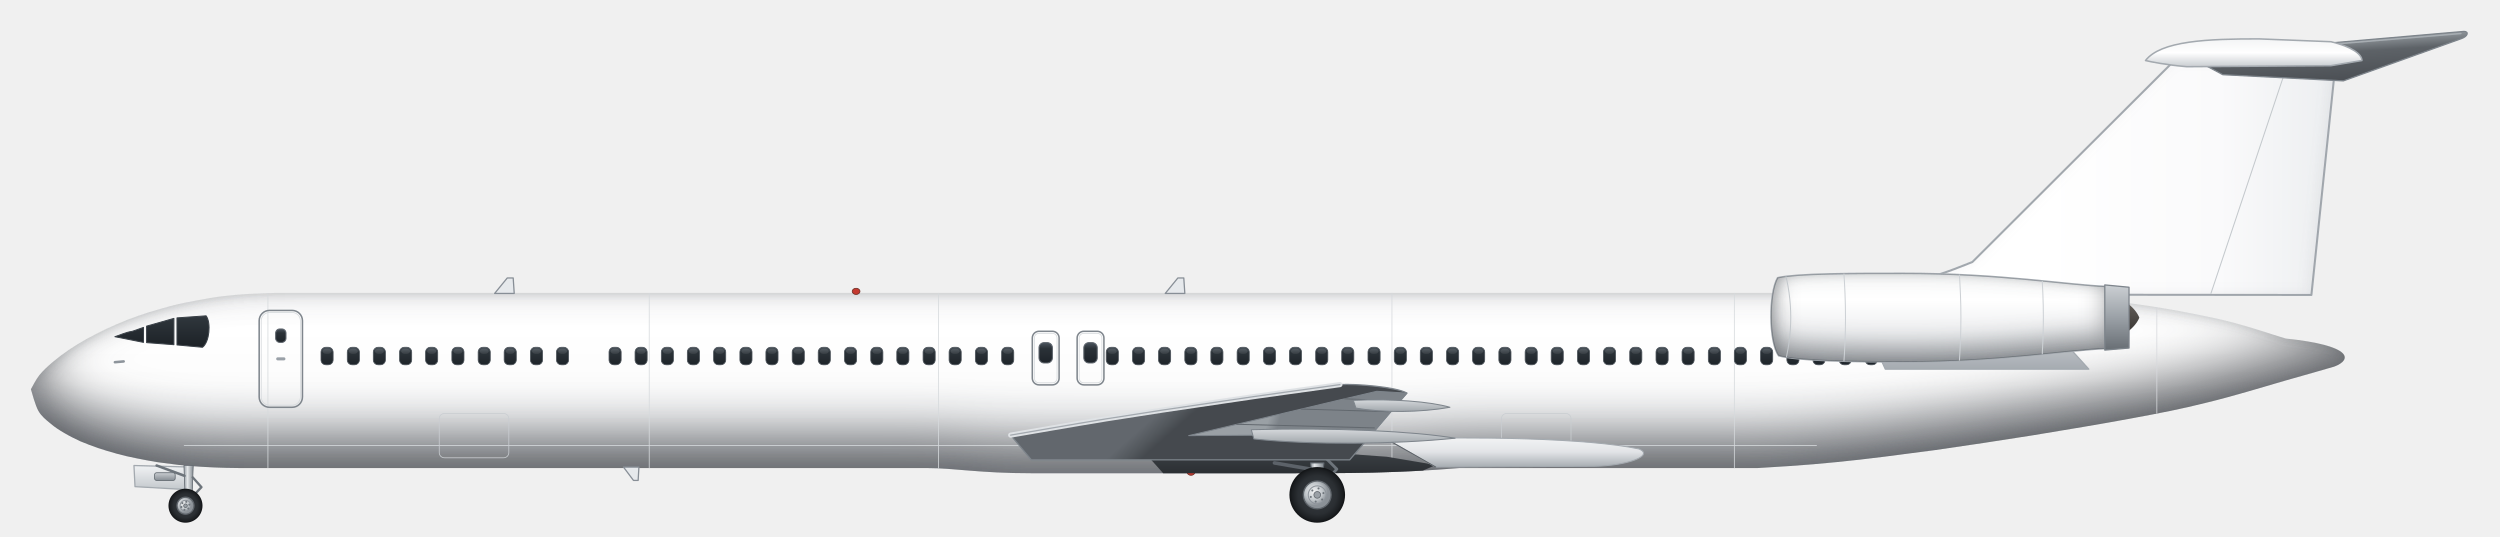
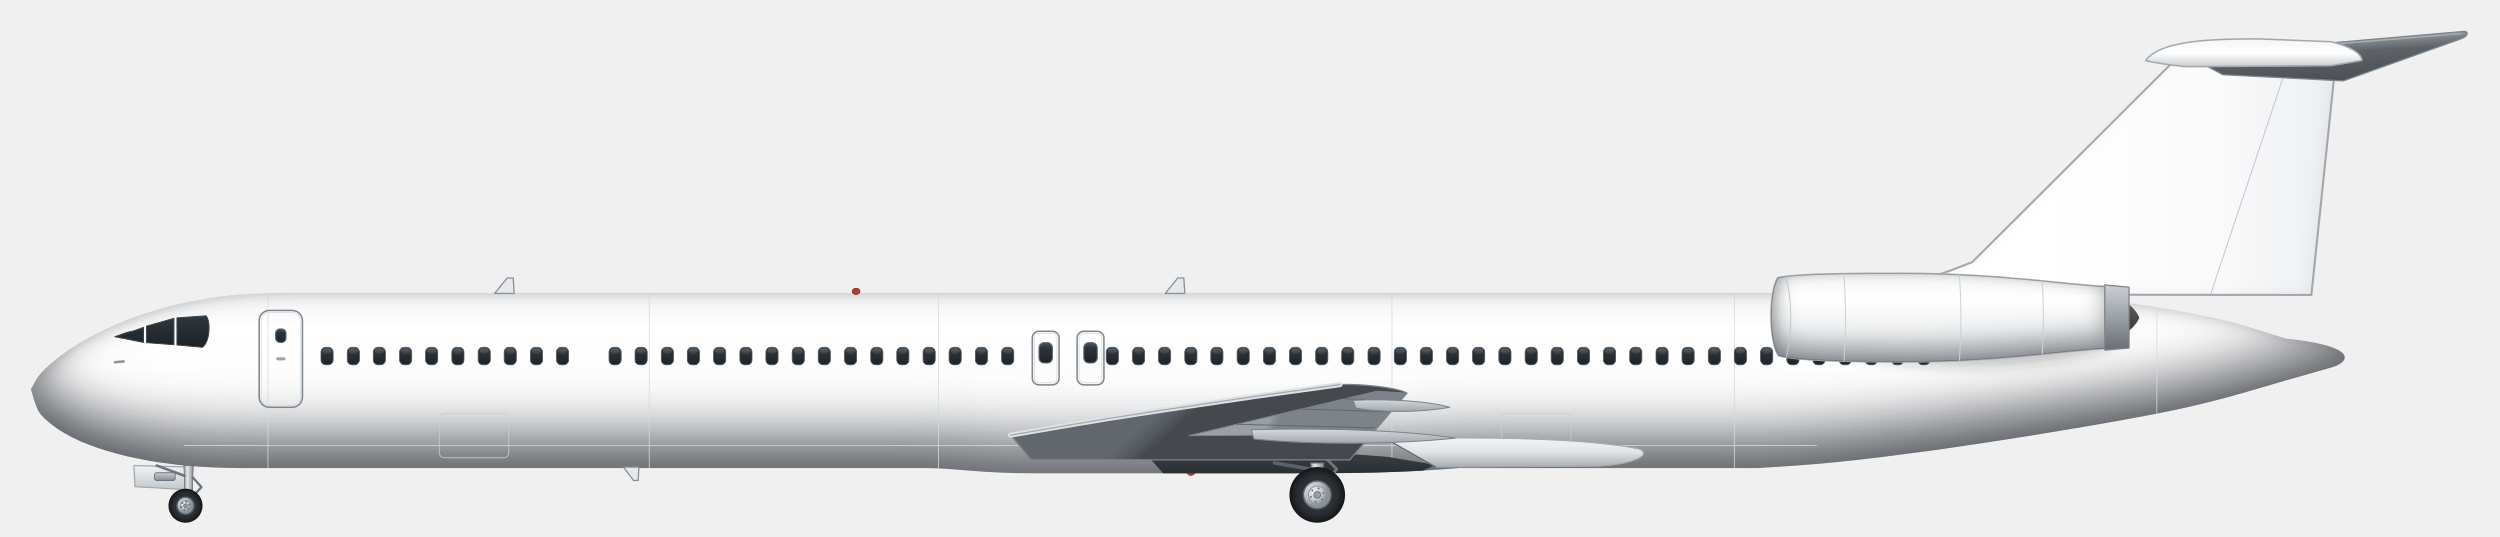
<svg xmlns="http://www.w3.org/2000/svg" viewBox="-12 -202.7 970.4 207.7" width="970" height="208" role="img" aria-label="McDonnell Douglas MD-88">
  <defs>
    <linearGradient id="MD88-g0" gradientUnits="userSpaceOnUse" x1="781.0" y1="-180" x2="894.8" y2="-180">
      <stop offset="0" stop-color="#ffffff" />
      <stop offset="0.6" stop-color="#fafafb" />
      <stop offset="1" stop-color="#eceef0" />
    </linearGradient>
    <filter id="MD88-f1" x="-8%" y="-20%" width="115.9%" height="140%" color-interpolation-filters="sRGB">
      <feFlood flood-color="#5b6168" flood-opacity="0.1" result="c" />
      <feComposite in="c" in2="SourceAlpha" operator="out" result="o" />
      <feOffset in="o" dx="-1" dy="0" result="s" />
      <feGaussianBlur in="s" stdDeviation="2.4" result="b" />
      <feComposite in="b" in2="SourceAlpha" operator="in" />
    </filter>
    <linearGradient id="MD88-g2" gradientUnits="userSpaceOnUse" x1="0" y1="-89.2" x2="0" y2="-21.2">
      <stop offset="0" stop-color="#eceef0" />
      <stop offset="0.0" stop-color="#f8f8f9" />
      <stop offset="0.2" stop-color="#ffffff" />
      <stop offset="0.5" stop-color="#fcfcfc" />
      <stop offset="0.7" stop-color="#f1f2f3" />
      <stop offset="1" stop-color="#e4e6e8" />
    </linearGradient>
    <clipPath id="MD88-c3">
      <path d="M0 -51.8C0.5 -52.7 1.9 -55.5 3.3 -57.3C4.7 -59.0 6.5 -60.7 8.4 -62.3C10.3 -63.9 12.4 -65.5 14.6 -67.0C16.8 -68.5 19.1 -69.9 21.6 -71.3C24.0 -72.6 26.5 -73.9 29.2 -75.2C31.8 -76.4 34.5 -77.6 37.3 -78.7C40.1 -79.8 43.0 -80.8 45.9 -81.7C48.9 -82.6 51.9 -83.5 55.0 -84.3C58.1 -85.1 61.3 -85.7 64.5 -86.3C67.7 -86.9 71.0 -87.5 74.4 -87.9C77.7 -88.3 81.1 -88.6 84.6 -88.8C88.1 -89.0 93.4 -89.1 95.2 -89.2L751.6 -89.2C760.7 -88.7 790.5 -87.8 806.5 -86.1C822.5 -84.5 836.3 -81.8 847.7 -79.4C859.2 -76.9 870.6 -72.8 875.2 -71.5C901.2 -68.8 901.2 -63.3 894.1 -60.6C890.9 -59.7 883.5 -57.5 875.2 -55.2C866.9 -52.8 854.5 -49.0 844.5 -46.6C834.6 -44.1 826.7 -42.6 815.4 -40.5C804.2 -38.4 789.6 -36.0 776.9 -33.9C764.2 -31.9 751.9 -30 739.2 -28.2C726.4 -26.5 712.2 -24.6 700.6 -23.5C689.1 -22.3 675.1 -21.5 670 -21.2L554.3 -21.2C530.3 -19.2 510.3 -19.2 490.3 -19.2L388.3 -19.2C368.3 -19.2 358.3 -21.2 348.3 -21.2L85 -21.2C83.4 -21.2 78.6 -21.2 75.5 -21.3C72.4 -21.4 69.4 -21.5 66.4 -21.7C63.4 -21.9 60.5 -22.1 57.6 -22.4C54.7 -22.8 51.9 -23.1 49.1 -23.5C46.4 -24 43.7 -24.4 41.0 -25.0C38.4 -25.5 35.8 -26.1 33.3 -26.8C30.8 -27.5 28.4 -28.2 26.0 -29.0C23.7 -29.8 21.4 -30.7 19.2 -31.6C17.1 -32.6 15.0 -33.6 13.0 -34.8C11.1 -35.9 9.2 -37.1 7.5 -38.6C5.8 -40.0 4.2 -41.2 2.9 -43.4C1.7 -45.6 0.4 -50.4 0 -51.8Z" />
    </clipPath>
    <filter id="MD88-f4" x="-6%" y="-100%" width="112.0%" height="300%" color-interpolation-filters="sRGB">
      <feFlood flood-color="#2f3338" flood-opacity="0.7" result="c" />
      <feComposite in="c" in2="SourceAlpha" operator="out" result="o" />
      <feOffset in="o" dx="0" dy="-11.8" result="s" />
      <feGaussianBlur in="s" stdDeviation="10.2" result="b" />
      <feComposite in="b" in2="SourceAlpha" operator="in" />
    </filter>
    <filter id="MD88-f5" x="-8%" y="-30%" width="115.9%" height="160%" color-interpolation-filters="sRGB">
      <feFlood flood-color="#4c5258" flood-opacity="0.1" result="c" />
      <feComposite in="c" in2="SourceAlpha" operator="out" result="o" />
      <feOffset in="o" dx="0" dy="1" result="s" />
      <feGaussianBlur in="s" stdDeviation="1.4" result="b" />
      <feComposite in="b" in2="SourceAlpha" operator="in" />
    </filter>
    <filter id="MD88-f6" x="-8%" y="-30%" width="115.9%" height="160%" color-interpolation-filters="sRGB">
      <feFlood flood-color="#3b4046" flood-opacity="0.2" result="c" />
      <feComposite in="c" in2="SourceAlpha" operator="out" result="o" />
      <feOffset in="o" dx="2.9" dy="-2" result="s" />
      <feGaussianBlur in="s" stdDeviation="3.6" result="b" />
      <feComposite in="b" in2="SourceAlpha" operator="in" />
    </filter>
    <linearGradient id="MD88-g7" gradientUnits="userSpaceOnUse" x1="0" y1="-75.2" x2="0" y2="-70.0">
      <stop offset="0" stop-color="#4b545d" />
      <stop offset="0.3" stop-color="#2b3238" />
      <stop offset="1" stop-color="#1e2429" />
    </linearGradient>
    <linearGradient id="MD88-g8" gradientUnits="userSpaceOnUse" x1="0" y1="-69.9" x2="0" y2="-62.0">
      <stop offset="0" stop-color="#4b545d" />
      <stop offset="0.3" stop-color="#2b3238" />
      <stop offset="1" stop-color="#1e2429" />
    </linearGradient>
    <linearGradient id="MD88-g9" gradientUnits="userSpaceOnUse" x1="0" y1="-69.9" x2="0" y2="-62.0">
      <stop offset="0" stop-color="#4b545d" />
      <stop offset="0.3" stop-color="#2b3238" />
      <stop offset="1" stop-color="#1e2429" />
    </linearGradient>
    <linearGradient id="MD88-g10" gradientUnits="userSpaceOnUse" x1="0" y1="-68.1" x2="0" y2="-61.3">
      <stop offset="0" stop-color="#4b545d" />
      <stop offset="0.3" stop-color="#2b3238" />
      <stop offset="1" stop-color="#1e2429" />
    </linearGradient>
    <linearGradient id="MD88-g11" gradientUnits="userSpaceOnUse" x1="0" y1="-87.1" x2="0" y2="-67.4">
      <stop offset="0" stop-color="#59626b" />
      <stop offset="0.4" stop-color="#2e353b" />
      <stop offset="1" stop-color="#1b2025" />
    </linearGradient>
    <linearGradient id="MD88-g12" gradientUnits="userSpaceOnUse" x1="0" y1="-32.8" x2="0" y2="-19.2">
      <stop offset="0" stop-color="#454a4f" />
      <stop offset="1" stop-color="#2b2f33" />
    </linearGradient>
    <linearGradient id="MD88-g13" gradientUnits="userSpaceOnUse" x1="0" y1="-33.4" x2="0" y2="-21.6">
      <stop offset="0" stop-color="#f3f4f5" />
      <stop offset="0.5" stop-color="#e2e4e7" />
      <stop offset="1" stop-color="#a7adb2" />
    </linearGradient>
    <linearGradient id="MD88-g14" gradientUnits="userSpaceOnUse" x1="496.7" y1="-20" x2="501.9" y2="-20">
      <stop offset="0" stop-color="#8e959c" />
      <stop offset="0.3" stop-color="#e4e7e9" />
      <stop offset="1" stop-color="#7d848b" />
    </linearGradient>
    <linearGradient id="MD88-g15" gradientUnits="userSpaceOnUse" x1="496.7" y1="-20" x2="501.9" y2="-20">
      <stop offset="0" stop-color="#9aa1a8" />
      <stop offset="0.4" stop-color="#f6f7f8" />
      <stop offset="1" stop-color="#8b9198" />
    </linearGradient>
    <radialGradient id="MD88-g16" gradientUnits="userSpaceOnUse" cx="499.3" cy="-10.8" r="10.8">
      <stop offset="0" stop-color="#3a3f44" />
      <stop offset="0.7" stop-color="#2a2e32" />
      <stop offset="0.9" stop-color="#1c1f22" />
      <stop offset="1" stop-color="#111315" />
    </radialGradient>
    <radialGradient id="MD88-g17" gradientUnits="userSpaceOnUse" cx="498.0" cy="-12.1" r="5.4">
      <stop offset="0" stop-color="#f0f1f2" />
      <stop offset="0.6" stop-color="#c3c8cc" />
      <stop offset="1" stop-color="#8b9197" />
    </radialGradient>
    <linearGradient id="MD88-g18" gradientUnits="userSpaceOnUse" x1="0" y1="-21.2" x2="0" y2="-12.8">
      <stop offset="0" stop-color="#eceef0" />
      <stop offset="1" stop-color="#c3c8cc" />
    </linearGradient>
    <linearGradient id="MD88-g19" gradientUnits="userSpaceOnUse" x1="59.2" y1="-20" x2="63.2" y2="-20">
      <stop offset="0" stop-color="#8e959c" />
      <stop offset="0.4" stop-color="#e4e7e9" />
      <stop offset="1" stop-color="#7d848b" />
    </linearGradient>
    <linearGradient id="MD88-g20" gradientUnits="userSpaceOnUse" x1="0" y1="-19.4" x2="0" y2="-16.4">
      <stop offset="0" stop-color="#c9cdd1" />
      <stop offset="1" stop-color="#868d94" />
    </linearGradient>
    <radialGradient id="MD88-g21" gradientUnits="userSpaceOnUse" cx="60" cy="-6.6" r="6.6">
      <stop offset="0" stop-color="#3a3f44" />
      <stop offset="0.7" stop-color="#2a2e32" />
      <stop offset="0.9" stop-color="#1c1f22" />
      <stop offset="1" stop-color="#111315" />
    </radialGradient>
    <radialGradient id="MD88-g22" gradientUnits="userSpaceOnUse" cx="59.2" cy="-7.3" r="3.3">
      <stop offset="0" stop-color="#f0f1f2" />
      <stop offset="0.6" stop-color="#c3c8cc" />
      <stop offset="1" stop-color="#8b9197" />
    </radialGradient>
    <linearGradient id="MD88-g23" gradientUnits="userSpaceOnUse" x1="437.8" y1="-42.8" x2="443.8" y2="-36.0">
      <stop offset="0" stop-color="#62676d" />
      <stop offset="0.6" stop-color="#52575c" />
      <stop offset="1" stop-color="#45494e" />
    </linearGradient>
    <linearGradient id="MD88-g24" gradientUnits="userSpaceOnUse" x1="480.7" y1="-41.2" x2="484.7" y2="-39.9">
      <stop offset="0" stop-color="#9aa0a5" />
      <stop offset="1" stop-color="#7d8389" />
    </linearGradient>
    <linearGradient id="MD88-g25" gradientUnits="userSpaceOnUse" x1="0" y1="-36.7" x2="0" y2="-30.1">
      <stop offset="0" stop-color="#d9dcdf" />
      <stop offset="1" stop-color="#9ba1a6" />
    </linearGradient>
    <linearGradient id="MD88-g26" gradientUnits="userSpaceOnUse" x1="0" y1="-48.1" x2="0" y2="-42.6">
      <stop offset="0" stop-color="#d9dcdf" />
      <stop offset="1" stop-color="#9ba1a6" />
    </linearGradient>
    <linearGradient id="MD88-g27" gradientUnits="userSpaceOnUse" x1="897.6" y1="-187.4" x2="898.6" y2="-171.5">
      <stop offset="0" stop-color="#8b9196" />
      <stop offset="0.3" stop-color="#5d6267" />
      <stop offset="1" stop-color="#4b4f54" />
    </linearGradient>
    <linearGradient id="MD88-g28" gradientUnits="userSpaceOnUse" x1="0" y1="-187.8" x2="0" y2="-177.0">
      <stop offset="0" stop-color="#f3f4f5" />
      <stop offset="0.5" stop-color="#ffffff" />
      <stop offset="1" stop-color="#c9cdd1" />
    </linearGradient>
-     <linearGradient id="MD88-g29" gradientUnits="userSpaceOnUse" x1="0" y1="-79.6" x2="0" y2="-59.6">
-       <stop offset="0" stop-color="#d9dcdf" />
-       <stop offset="1" stop-color="#a5abb1" />
-     </linearGradient>
+     <filter id="MD88-f29" x="-30%" y="-60%" width="160%" height="220%">
+       <feGaussianBlur stdDeviation="2.4" />
+     </filter>
    <linearGradient id="MD88-g30" gradientUnits="userSpaceOnUse" x1="0" y1="-88.7" x2="0" y2="-70.6">
      <stop offset="0" stop-color="#6d6862" />
      <stop offset="1" stop-color="#2f2c29" />
    </linearGradient>
    <linearGradient id="MD88-g31" gradientUnits="userSpaceOnUse" x1="0" y1="-96.8" x2="0" y2="-62.4">
      <stop offset="0" stop-color="#e4e6e8" />
      <stop offset="0.0" stop-color="#f7f8f8" />
      <stop offset="0.3" stop-color="#ffffff" />
      <stop offset="0.6" stop-color="#f1f2f3" />
      <stop offset="1" stop-color="#dcdfe2" />
    </linearGradient>
    <filter id="MD88-f32" x="-30%" y="-60%" width="160%" height="220.0%" color-interpolation-filters="sRGB">
      <feFlood flood-color="#30353a" flood-opacity="0.5" result="c" />
      <feComposite in="c" in2="SourceAlpha" operator="out" result="o" />
      <feOffset in="o" dx="0" dy="-4.9" result="s" />
      <feGaussianBlur in="s" stdDeviation="4.9" result="b" />
      <feComposite in="b" in2="SourceAlpha" operator="in" />
    </filter>
    <filter id="MD88-f33" x="-30%" y="-30%" width="160%" height="160%" color-interpolation-filters="sRGB">
      <feFlood flood-color="#41474d" flood-opacity="0.2" result="c" />
      <feComposite in="c" in2="SourceAlpha" operator="out" result="o" />
      <feOffset in="o" dx="1.9" dy="0" result="s" />
      <feGaussianBlur in="s" stdDeviation="1.9" result="b" />
      <feComposite in="b" in2="SourceAlpha" operator="in" />
    </filter>
    <clipPath id="MD88-c34">
      <path d="M678 -95.1C685.6 -96.8 707.4 -96.8 726.6 -96.8C765.0 -96.8 790.6 -92.2 806 -91.7L806 -67.6C790.6 -67.1 765.0 -62.4 726.6 -62.4C707.4 -62.4 685.6 -62.8 678.4 -64.8C674.5 -70.2 674.5 -89.1 678 -95.1Z" />
    </clipPath>
    <linearGradient id="MD88-g35" gradientUnits="userSpaceOnUse" x1="0" y1="-91.7" x2="0" y2="-67.6">
      <stop offset="0" stop-color="#c9cdd1" />
      <stop offset="0.5" stop-color="#9ba1a7" />
      <stop offset="1" stop-color="#6a7076" />
    </linearGradient>
  </defs>
  <path d="M683.6 -88.6C688.3 -88.9 702.9 -89.7 711.6 -90.8C720.4 -91.9 729.1 -93.4 736.1 -95.1C743.1 -96.8 750.7 -100.1 753.6 -101.2L831.8 -179.2C832.8 -180.4 833.8 -180.4 836.4 -180.4L894.8 -180.4L885.2 -88.4Z" fill="url(#MD88-g0)" stroke="#a3a9af" stroke-width="0.8" stroke-linejoin="round" stroke-linecap="round" />
  <path d="M683.6 -88.6C688.3 -88.9 702.9 -89.7 711.6 -90.8C720.4 -91.9 729.1 -93.4 736.1 -95.1C743.1 -96.8 750.7 -100.1 753.6 -101.2L831.8 -179.2C832.8 -180.4 833.8 -180.4 836.4 -180.4L894.8 -180.4L885.2 -88.4Z" fill="#000" filter="url(#MD88-f1)" />
  <path d="M876.2 -178.8L846.2 -89" fill="none" stroke="#c3c8cc" stroke-width="0.4" stroke-linejoin="round" stroke-linecap="round" />
  <path d="M836.8 -177.6L893.8 -177.6" fill="none" stroke="#d0d4d8" stroke-width="0.4" stroke-linejoin="round" stroke-linecap="round" />
  <path d="M0 -51.8C0.5 -52.7 1.9 -55.5 3.3 -57.3C4.7 -59.0 6.5 -60.7 8.4 -62.3C10.3 -63.9 12.4 -65.5 14.6 -67.0C16.8 -68.5 19.1 -69.9 21.6 -71.3C24.0 -72.6 26.5 -73.9 29.2 -75.2C31.8 -76.4 34.5 -77.6 37.3 -78.7C40.1 -79.8 43.0 -80.8 45.9 -81.7C48.9 -82.6 51.9 -83.5 55.0 -84.3C58.1 -85.1 61.3 -85.7 64.5 -86.3C67.7 -86.9 71.0 -87.5 74.4 -87.9C77.7 -88.3 81.1 -88.6 84.6 -88.8C88.1 -89.0 93.4 -89.1 95.2 -89.2L751.6 -89.2C760.7 -88.7 790.5 -87.8 806.5 -86.1C822.5 -84.5 836.3 -81.8 847.7 -79.4C859.2 -76.9 870.6 -72.8 875.2 -71.5C901.2 -68.8 901.2 -63.3 894.1 -60.6C890.9 -59.7 883.5 -57.5 875.2 -55.2C866.9 -52.8 854.5 -49.0 844.5 -46.6C834.6 -44.1 826.7 -42.6 815.4 -40.5C804.2 -38.4 789.6 -36.0 776.9 -33.9C764.2 -31.9 751.9 -30 739.2 -28.2C726.4 -26.5 712.2 -24.6 700.6 -23.5C689.1 -22.3 675.1 -21.5 670 -21.2L554.3 -21.2C530.3 -19.2 510.3 -19.2 490.3 -19.2L388.3 -19.2C368.3 -19.2 358.3 -21.2 348.3 -21.2L85 -21.2C83.4 -21.2 78.6 -21.2 75.5 -21.3C72.4 -21.4 69.4 -21.5 66.4 -21.7C63.4 -21.9 60.5 -22.1 57.6 -22.4C54.7 -22.8 51.9 -23.1 49.1 -23.5C46.4 -24 43.7 -24.4 41.0 -25.0C38.4 -25.5 35.8 -26.1 33.3 -26.8C30.8 -27.5 28.4 -28.2 26.0 -29.0C23.7 -29.8 21.4 -30.7 19.2 -31.6C17.1 -32.6 15.0 -33.6 13.0 -34.8C11.1 -35.9 9.2 -37.1 7.5 -38.6C5.8 -40.0 4.2 -41.2 2.9 -43.4C1.7 -45.6 0.4 -50.4 0 -51.8Z" fill="url(#MD88-g2)" />
  <path d="M0 -51.8C0.5 -52.7 1.9 -55.5 3.3 -57.3C4.7 -59.0 6.5 -60.7 8.4 -62.3C10.3 -63.9 12.4 -65.5 14.6 -67.0C16.8 -68.5 19.1 -69.9 21.6 -71.3C24.0 -72.6 26.5 -73.9 29.2 -75.2C31.8 -76.4 34.5 -77.6 37.3 -78.7C40.1 -79.8 43.0 -80.8 45.9 -81.7C48.9 -82.6 51.9 -83.5 55.0 -84.3C58.1 -85.1 61.3 -85.7 64.5 -86.3C67.7 -86.9 71.0 -87.5 74.4 -87.9C77.7 -88.3 81.1 -88.6 84.6 -88.8C88.1 -89.0 93.4 -89.1 95.2 -89.2L751.6 -89.2C760.7 -88.7 790.5 -87.8 806.5 -86.1C822.5 -84.5 836.3 -81.8 847.7 -79.4C859.2 -76.9 870.6 -72.8 875.2 -71.5C901.2 -68.8 901.2 -63.3 894.1 -60.6C890.9 -59.7 883.5 -57.5 875.2 -55.2C866.9 -52.8 854.5 -49.0 844.5 -46.6C834.6 -44.1 826.7 -42.6 815.4 -40.5C804.2 -38.4 789.6 -36.0 776.9 -33.9C764.2 -31.9 751.9 -30 739.2 -28.2C726.4 -26.5 712.2 -24.6 700.6 -23.5C689.1 -22.3 675.1 -21.5 670 -21.2L554.3 -21.2C530.3 -19.2 510.3 -19.2 490.3 -19.2L388.3 -19.2C368.3 -19.2 358.3 -21.2 348.3 -21.2L85 -21.2C83.4 -21.2 78.6 -21.2 75.5 -21.3C72.4 -21.4 69.4 -21.5 66.4 -21.7C63.4 -21.9 60.5 -22.1 57.6 -22.4C54.7 -22.8 51.9 -23.1 49.1 -23.5C46.4 -24 43.7 -24.4 41.0 -25.0C38.4 -25.5 35.8 -26.1 33.3 -26.8C30.8 -27.5 28.4 -28.2 26.0 -29.0C23.7 -29.8 21.4 -30.7 19.2 -31.6C17.1 -32.6 15.0 -33.6 13.0 -34.8C11.1 -35.9 9.2 -37.1 7.5 -38.6C5.8 -40.0 4.2 -41.2 2.9 -43.4C1.7 -45.6 0.4 -50.4 0 -51.8Z" fill="#000" filter="url(#MD88-f4)" />
  <path d="M0 -51.8C0.5 -52.7 1.9 -55.5 3.3 -57.3C4.7 -59.0 6.5 -60.7 8.4 -62.3C10.3 -63.9 12.4 -65.5 14.6 -67.0C16.8 -68.5 19.1 -69.9 21.6 -71.3C24.0 -72.6 26.5 -73.9 29.2 -75.2C31.8 -76.4 34.5 -77.6 37.3 -78.7C40.1 -79.8 43.0 -80.8 45.9 -81.7C48.9 -82.6 51.9 -83.5 55.0 -84.3C58.1 -85.1 61.3 -85.7 64.5 -86.3C67.7 -86.9 71.0 -87.5 74.4 -87.9C77.7 -88.3 81.1 -88.6 84.6 -88.8C88.1 -89.0 93.4 -89.1 95.2 -89.2L751.6 -89.2C760.7 -88.7 790.5 -87.8 806.5 -86.1C822.5 -84.5 836.3 -81.8 847.7 -79.4C859.2 -76.9 870.6 -72.8 875.2 -71.5C901.2 -68.8 901.2 -63.3 894.1 -60.6C890.9 -59.7 883.5 -57.5 875.2 -55.2C866.9 -52.8 854.5 -49.0 844.5 -46.6C834.6 -44.1 826.7 -42.6 815.4 -40.5C804.2 -38.4 789.6 -36.0 776.9 -33.9C764.2 -31.9 751.9 -30 739.2 -28.2C726.4 -26.5 712.2 -24.6 700.6 -23.5C689.1 -22.3 675.1 -21.5 670 -21.2L554.3 -21.2C530.3 -19.2 510.3 -19.2 490.3 -19.2L388.3 -19.2C368.3 -19.2 358.3 -21.2 348.3 -21.2L85 -21.2C83.4 -21.2 78.6 -21.2 75.5 -21.3C72.4 -21.4 69.4 -21.5 66.4 -21.7C63.4 -21.9 60.5 -22.1 57.6 -22.4C54.7 -22.8 51.9 -23.1 49.1 -23.5C46.4 -24 43.7 -24.4 41.0 -25.0C38.4 -25.5 35.8 -26.1 33.3 -26.8C30.8 -27.5 28.4 -28.2 26.0 -29.0C23.7 -29.8 21.4 -30.7 19.2 -31.6C17.1 -32.6 15.0 -33.6 13.0 -34.8C11.1 -35.9 9.2 -37.1 7.5 -38.6C5.8 -40.0 4.2 -41.2 2.9 -43.4C1.7 -45.6 0.4 -50.4 0 -51.8Z" fill="#000" filter="url(#MD88-f5)" />
  <path d="M0 -51.8C0.5 -52.7 1.9 -55.5 3.3 -57.3C4.7 -59.0 6.5 -60.7 8.4 -62.3C10.3 -63.9 12.4 -65.5 14.6 -67.0C16.8 -68.5 19.1 -69.9 21.6 -71.3C24.0 -72.6 26.5 -73.9 29.2 -75.2C31.8 -76.4 34.5 -77.6 37.3 -78.7C40.1 -79.8 43.0 -80.8 45.9 -81.7C48.9 -82.6 51.9 -83.5 55.0 -84.3C58.1 -85.1 61.3 -85.7 64.5 -86.3C67.7 -86.9 71.0 -87.5 74.4 -87.9C77.7 -88.3 81.1 -88.6 84.6 -88.8C88.1 -89.0 93.4 -89.1 95.2 -89.2L751.6 -89.2C760.7 -88.7 790.5 -87.8 806.5 -86.1C822.5 -84.5 836.3 -81.8 847.7 -79.4C859.2 -76.9 870.6 -72.8 875.2 -71.5C901.2 -68.8 901.2 -63.3 894.1 -60.6C890.9 -59.7 883.5 -57.5 875.2 -55.2C866.9 -52.8 854.5 -49.0 844.5 -46.6C834.6 -44.1 826.7 -42.6 815.4 -40.5C804.2 -38.4 789.6 -36.0 776.9 -33.9C764.2 -31.9 751.9 -30 739.2 -28.2C726.4 -26.5 712.2 -24.6 700.6 -23.5C689.1 -22.3 675.1 -21.5 670 -21.2L554.3 -21.2C530.3 -19.2 510.3 -19.2 490.3 -19.2L388.3 -19.2C368.3 -19.2 358.3 -21.2 348.3 -21.2L85 -21.2C83.4 -21.2 78.6 -21.2 75.5 -21.3C72.4 -21.4 69.4 -21.5 66.4 -21.7C63.4 -21.9 60.5 -22.1 57.6 -22.4C54.7 -22.8 51.9 -23.1 49.1 -23.5C46.4 -24 43.7 -24.4 41.0 -25.0C38.4 -25.5 35.8 -26.1 33.3 -26.8C30.8 -27.5 28.4 -28.2 26.0 -29.0C23.7 -29.8 21.4 -30.7 19.2 -31.6C17.1 -32.6 15.0 -33.6 13.0 -34.8C11.1 -35.9 9.2 -37.1 7.5 -38.6C5.8 -40.0 4.2 -41.2 2.9 -43.4C1.7 -45.6 0.4 -50.4 0 -51.8Z" fill="#000" filter="url(#MD88-f6)" />
  <g clip-path="url(#MD88-c3)" fill="none" stroke="#d6d9dc" stroke-width="0.3" stroke-linejoin="round" stroke-linecap="round">
    <path d="M92 -95.2L92 -1.2" />
    <path d="M240 -95.2L240 -1.2" />
    <path d="M352.3 -95.2L352.3 -1.2" />
    <path d="M528.3 -95.2L528.3 -1.2" />
    <path d="M661.2 -95.2L661.2 -1.2" />
    <path d="M825.2 -95.2L825.2 -1.2" />
    <path d="M59.5 -30.0L693.1 -30.0" />
  </g>
  <g clip-path="url(#MD88-c3)">
    <rect x="88.6" y="-82.4" width="16.8" height="37.6" rx="4" fill="none" stroke="#7f868d" stroke-width="0.6" stroke-linejoin="round" stroke-linecap="round" />
    <rect x="89.4" y="-81.6" width="15.2" height="36" rx="3.2" fill="none" stroke="#d5d9dc" stroke-width="0.3" stroke-linejoin="round" stroke-linecap="round" />
    <rect x="95" y="-75.2" width="4" height="5.2" rx="1.6" fill="url(#MD88-g7)" stroke="#5c636b" stroke-width="0.4" stroke-linejoin="round" stroke-linecap="round" />
    <rect x="95.2" y="-64.2" width="3.6" height="1.2" rx="0.6" fill="#9aa1a8" />
  </g>
  <g clip-path="url(#MD88-c3)">
    <rect x="388.7" y="-74.3" width="10.4" height="20.8" rx="2.6" fill="none" stroke="#7f868d" stroke-width="0.6" stroke-linejoin="round" stroke-linecap="round" />
    <rect x="389.5" y="-73.5" width="8.8" height="19.2" rx="1.8" fill="none" stroke="#d5d9dc" stroke-width="0.3" stroke-linejoin="round" stroke-linecap="round" />
    <rect x="391.3" y="-69.9" width="5.2" height="7.9" rx="2.0" fill="url(#MD88-g8)" stroke="#5c636b" stroke-width="0.4" stroke-linejoin="round" stroke-linecap="round" />
  </g>
  <g clip-path="url(#MD88-c3)">
    <rect x="406.1" y="-74.3" width="10.4" height="20.8" rx="2.6" fill="none" stroke="#7f868d" stroke-width="0.6" stroke-linejoin="round" stroke-linecap="round" />
    <rect x="406.9" y="-73.5" width="8.8" height="19.2" rx="1.8" fill="none" stroke="#d5d9dc" stroke-width="0.3" stroke-linejoin="round" stroke-linecap="round" />
    <rect x="408.7" y="-69.9" width="5.2" height="7.9" rx="2.0" fill="url(#MD88-g9)" stroke="#5c636b" stroke-width="0.4" stroke-linejoin="round" stroke-linecap="round" />
  </g>
  <g clip-path="url(#MD88-c3)">
    <rect x="158.5" y="-42.4" width="27" height="17.2" rx="2" fill="none" stroke="#c9cdd1" stroke-width="0.3" stroke-linejoin="round" stroke-linecap="round" />
  </g>
  <g clip-path="url(#MD88-c3)">
    <rect x="570.8" y="-42.4" width="27" height="17.2" rx="2" fill="none" stroke="#c9cdd1" stroke-width="0.3" stroke-linejoin="round" stroke-linecap="round" />
  </g>
  <g clip-path="url(#MD88-c3)">
    <g fill="url(#MD88-g10)" stroke="#4a5158" stroke-width="0.3" stroke-linejoin="round" stroke-linecap="round">
      <rect x="112.6" y="-68.1" width="4.7" height="6.8" rx="1.9" />
      <rect x="122.8" y="-68.1" width="4.7" height="6.8" rx="1.9" />
      <rect x="132.9" y="-68.1" width="4.7" height="6.8" rx="1.9" />
      <rect x="143.1" y="-68.1" width="4.7" height="6.8" rx="1.9" />
      <rect x="153.2" y="-68.1" width="4.7" height="6.8" rx="1.9" />
      <rect x="163.4" y="-68.1" width="4.7" height="6.8" rx="1.9" />
      <rect x="173.6" y="-68.1" width="4.7" height="6.8" rx="1.9" />
      <rect x="183.7" y="-68.1" width="4.7" height="6.8" rx="1.9" />
      <rect x="193.9" y="-68.1" width="4.7" height="6.8" rx="1.9" />
      <rect x="204.0" y="-68.1" width="4.7" height="6.8" rx="1.9" />
      <rect x="224.4" y="-68.1" width="4.7" height="6.8" rx="1.9" />
      <rect x="234.5" y="-68.1" width="4.7" height="6.8" rx="1.9" />
      <rect x="244.7" y="-68.1" width="4.7" height="6.8" rx="1.9" />
      <rect x="254.8" y="-68.1" width="4.7" height="6.8" rx="1.9" />
      <rect x="265.0" y="-68.1" width="4.7" height="6.8" rx="1.9" />
      <rect x="275.2" y="-68.1" width="4.7" height="6.8" rx="1.9" />
      <rect x="285.3" y="-68.1" width="4.7" height="6.8" rx="1.9" />
      <rect x="295.5" y="-68.1" width="4.7" height="6.8" rx="1.9" />
      <rect x="305.6" y="-68.1" width="4.7" height="6.8" rx="1.9" />
      <rect x="315.8" y="-68.1" width="4.7" height="6.8" rx="1.9" />
      <rect x="326.0" y="-68.1" width="4.7" height="6.8" rx="1.9" />
      <rect x="336.1" y="-68.1" width="4.7" height="6.8" rx="1.9" />
      <rect x="346.3" y="-68.1" width="4.7" height="6.8" rx="1.9" />
      <rect x="356.4" y="-68.1" width="4.7" height="6.8" rx="1.9" />
      <rect x="366.6" y="-68.1" width="4.7" height="6.8" rx="1.9" />
      <rect x="376.8" y="-68.1" width="4.7" height="6.8" rx="1.9" />
      <rect x="417.4" y="-68.1" width="4.7" height="6.8" rx="1.9" />
      <rect x="427.6" y="-68.1" width="4.7" height="6.8" rx="1.9" />
      <rect x="437.7" y="-68.1" width="4.7" height="6.8" rx="1.9" />
      <rect x="447.9" y="-68.1" width="4.7" height="6.8" rx="1.9" />
      <rect x="458.0" y="-68.1" width="4.7" height="6.8" rx="1.9" />
      <rect x="468.2" y="-68.1" width="4.7" height="6.8" rx="1.9" />
      <rect x="478.4" y="-68.1" width="4.7" height="6.8" rx="1.9" />
      <rect x="488.5" y="-68.1" width="4.7" height="6.8" rx="1.9" />
      <rect x="498.7" y="-68.1" width="4.7" height="6.8" rx="1.9" />
      <rect x="508.8" y="-68.1" width="4.7" height="6.8" rx="1.9" />
      <rect x="519.0" y="-68.1" width="4.7" height="6.8" rx="1.9" />
      <rect x="529.2" y="-68.1" width="4.7" height="6.8" rx="1.9" />
      <rect x="539.3" y="-68.1" width="4.7" height="6.8" rx="1.9" />
      <rect x="549.5" y="-68.1" width="4.7" height="6.8" rx="1.9" />
      <rect x="559.6" y="-68.1" width="4.7" height="6.8" rx="1.9" />
      <rect x="569.8" y="-68.1" width="4.7" height="6.8" rx="1.9" />
      <rect x="580.0" y="-68.1" width="4.7" height="6.8" rx="1.9" />
      <rect x="590.1" y="-68.1" width="4.7" height="6.8" rx="1.9" />
      <rect x="600.3" y="-68.1" width="4.7" height="6.8" rx="1.9" />
      <rect x="610.4" y="-68.1" width="4.7" height="6.8" rx="1.9" />
      <rect x="620.6" y="-68.1" width="4.7" height="6.8" rx="1.9" />
      <rect x="630.8" y="-68.1" width="4.7" height="6.8" rx="1.9" />
      <rect x="640.9" y="-68.1" width="4.7" height="6.8" rx="1.9" />
      <rect x="651.1" y="-68.1" width="4.7" height="6.8" rx="1.9" />
      <rect x="661.2" y="-68.1" width="4.7" height="6.8" rx="1.9" />
      <rect x="671.4" y="-68.1" width="4.7" height="6.8" rx="1.9" />
      <rect x="681.6" y="-68.1" width="4.7" height="6.8" rx="1.9" />
      <rect x="691.7" y="-68.1" width="4.7" height="6.8" rx="1.9" />
      <rect x="701.9" y="-68.1" width="4.7" height="6.8" rx="1.9" />
      <rect x="712.0" y="-68.1" width="4.7" height="6.8" rx="1.9" />
      <rect x="722.2" y="-68.1" width="4.7" height="6.8" rx="1.9" />
      <rect x="732.4" y="-68.1" width="4.7" height="6.8" rx="1.9" />
    </g>
    <g fill="#ffffff" opacity="0.1">
      <rect x="113.2" y="-67.5" width="3.5" height="1.9" rx="1.3" />
      <rect x="123.4" y="-67.5" width="3.5" height="1.9" rx="1.3" />
      <rect x="133.5" y="-67.5" width="3.5" height="1.9" rx="1.3" />
      <rect x="143.7" y="-67.5" width="3.5" height="1.9" rx="1.3" />
      <rect x="153.8" y="-67.5" width="3.5" height="1.9" rx="1.3" />
      <rect x="164.0" y="-67.5" width="3.5" height="1.9" rx="1.3" />
      <rect x="174.2" y="-67.5" width="3.5" height="1.9" rx="1.3" />
      <rect x="184.3" y="-67.5" width="3.5" height="1.9" rx="1.3" />
      <rect x="194.5" y="-67.5" width="3.5" height="1.9" rx="1.3" />
      <rect x="204.6" y="-67.5" width="3.5" height="1.9" rx="1.3" />
      <rect x="225.0" y="-67.5" width="3.5" height="1.9" rx="1.3" />
      <rect x="235.1" y="-67.5" width="3.5" height="1.9" rx="1.3" />
      <rect x="245.3" y="-67.5" width="3.5" height="1.9" rx="1.3" />
      <rect x="255.4" y="-67.5" width="3.5" height="1.9" rx="1.3" />
      <rect x="265.6" y="-67.5" width="3.5" height="1.9" rx="1.3" />
      <rect x="275.8" y="-67.5" width="3.5" height="1.9" rx="1.3" />
      <rect x="285.9" y="-67.5" width="3.5" height="1.9" rx="1.3" />
      <rect x="296.1" y="-67.5" width="3.5" height="1.9" rx="1.3" />
      <rect x="306.2" y="-67.5" width="3.5" height="1.9" rx="1.3" />
      <rect x="316.4" y="-67.5" width="3.5" height="1.9" rx="1.3" />
      <rect x="326.6" y="-67.5" width="3.5" height="1.9" rx="1.3" />
      <rect x="336.7" y="-67.5" width="3.5" height="1.9" rx="1.3" />
      <rect x="346.9" y="-67.5" width="3.5" height="1.9" rx="1.3" />
      <rect x="357.0" y="-67.5" width="3.5" height="1.9" rx="1.3" />
      <rect x="367.2" y="-67.5" width="3.5" height="1.9" rx="1.3" />
      <rect x="377.4" y="-67.5" width="3.5" height="1.9" rx="1.3" />
      <rect x="418.0" y="-67.5" width="3.5" height="1.9" rx="1.3" />
      <rect x="428.2" y="-67.5" width="3.5" height="1.9" rx="1.3" />
      <rect x="438.3" y="-67.5" width="3.5" height="1.9" rx="1.3" />
      <rect x="448.5" y="-67.5" width="3.5" height="1.9" rx="1.3" />
      <rect x="458.6" y="-67.5" width="3.5" height="1.9" rx="1.3" />
      <rect x="468.8" y="-67.5" width="3.5" height="1.9" rx="1.3" />
      <rect x="479.0" y="-67.5" width="3.5" height="1.9" rx="1.3" />
      <rect x="489.1" y="-67.5" width="3.5" height="1.9" rx="1.3" />
      <rect x="499.3" y="-67.5" width="3.5" height="1.9" rx="1.3" />
      <rect x="509.4" y="-67.5" width="3.5" height="1.9" rx="1.3" />
      <rect x="519.6" y="-67.5" width="3.5" height="1.9" rx="1.3" />
      <rect x="529.8" y="-67.5" width="3.5" height="1.9" rx="1.3" />
      <rect x="539.9" y="-67.5" width="3.5" height="1.9" rx="1.3" />
      <rect x="550.1" y="-67.5" width="3.5" height="1.9" rx="1.3" />
      <rect x="560.2" y="-67.5" width="3.5" height="1.9" rx="1.3" />
      <rect x="570.4" y="-67.5" width="3.5" height="1.9" rx="1.3" />
      <rect x="580.6" y="-67.5" width="3.5" height="1.9" rx="1.3" />
      <rect x="590.7" y="-67.5" width="3.5" height="1.9" rx="1.3" />
      <rect x="600.9" y="-67.5" width="3.5" height="1.9" rx="1.3" />
      <rect x="611.0" y="-67.5" width="3.5" height="1.9" rx="1.3" />
      <rect x="621.2" y="-67.5" width="3.5" height="1.9" rx="1.3" />
      <rect x="631.4" y="-67.5" width="3.5" height="1.9" rx="1.3" />
      <rect x="641.5" y="-67.5" width="3.5" height="1.9" rx="1.3" />
      <rect x="651.7" y="-67.5" width="3.5" height="1.9" rx="1.3" />
      <rect x="661.8" y="-67.5" width="3.5" height="1.9" rx="1.3" />
      <rect x="672.0" y="-67.5" width="3.5" height="1.9" rx="1.3" />
      <rect x="682.2" y="-67.5" width="3.5" height="1.9" rx="1.3" />
      <rect x="692.3" y="-67.5" width="3.5" height="1.9" rx="1.3" />
      <rect x="702.5" y="-67.5" width="3.5" height="1.9" rx="1.3" />
      <rect x="712.6" y="-67.5" width="3.5" height="1.9" rx="1.3" />
      <rect x="722.8" y="-67.5" width="3.5" height="1.9" rx="1.3" />
      <rect x="733.0" y="-67.5" width="3.5" height="1.9" rx="1.3" />
    </g>
  </g>
  <g fill="url(#MD88-g11)" stroke="#3a4148" stroke-width="0.4" stroke-linejoin="round" stroke-linecap="round">
    <path d="M32.6 -72.2C34.6 -72.8 36.7 -73.9 39.4 -74.3L43.7 -75.8L43.7 -70.0Z" />
    <path d="M44.9 -69.9L44.9 -76.3L55.5 -79.3L55.5 -69.1Z" />
    <path d="M56.7 -69.0L56.7 -79.5L68 -80.3C70.0 -77.6 69.3 -70.1 66.6 -68.1Z" />
  </g>
  <path d="M36.0 -62.6L32.6 -62.3" fill="none" stroke="#8d949b" stroke-width="1" stroke-linejoin="round" stroke-linecap="round" />
  <path d="M180 -89L187.6 -89L187.2 -95L184.9 -95Z" fill="#e6e9ec" stroke="#878e96" stroke-width="0.5" stroke-linejoin="round" stroke-linecap="round" />
  <path d="M440.3 -89L447.9 -89L447.5 -95L445.2 -95Z" fill="#e6e9ec" stroke="#878e96" stroke-width="0.5" stroke-linejoin="round" stroke-linecap="round" />
  <path d="M230 -21.6L236 -21.6L235.7 -16.4L233.9 -16.4Z" fill="#e6e9ec" stroke="#878e96" stroke-width="0.5" stroke-linejoin="round" stroke-linecap="round" />
  <ellipse cx="320.3" cy="-89.8" rx="1.5" ry="1.2" fill="#c4392f" stroke="#6b2a22" stroke-width="0.3" stroke-linejoin="round" stroke-linecap="round" />
  <ellipse cx="450.3" cy="-19.6" rx="1.5" ry="1.2" fill="#c4392f" stroke="#6b2a22" stroke-width="0.3" stroke-linejoin="round" stroke-linecap="round" />
  <g clip-path="url(#MD88-c3)">
    <path d="M427.3 -32.8L526.3 -25.6L545.3 -22.4L533.3 -17.2L441.3 -17.2Z" fill="url(#MD88-g12)" />
  </g>
  <path d="M526.3 -32.4C560.6 -33.6 604.7 -32.8 624.3 -28.6C630.2 -25.9 619.4 -22.1 606.7 -21.9L545.3 -21.6Z" fill="url(#MD88-g13)" stroke="#a3a9af" stroke-width="0.4" stroke-linejoin="round" stroke-linecap="round" />
  <path d="M526.3 -32.4L545.3 -21.6" fill="none" stroke="#5c6166" stroke-width="0.4" stroke-linejoin="round" stroke-linecap="round" />
  <g>
    <path d="M496.7 -23.2L501.9 -23.2L501.5 -19.8L497.1 -19.8Z" fill="url(#MD88-g14)" stroke="#5f666d" stroke-width="0.4" stroke-linejoin="round" stroke-linecap="round" />
    <path d="M497.8 -20.8L500.7 -20.8L500.6 -10.8L498.0 -10.8Z" fill="url(#MD88-g15)" />
    <path d="M501.9 -25.8L506.9 -20.8L501.3 -14.8" fill="none" stroke="#6d747b" stroke-width="1.1" stroke-linejoin="round" stroke-linecap="round" />
    <path d="M496.7 -20.8L482.7 -23.2" fill="none" stroke="#5c6269" stroke-width="1.4" stroke-linejoin="round" stroke-linecap="round" />
    <circle cx="499.3" cy="-10.8" r="10.8" fill="url(#MD88-g16)" />
    <circle cx="499.3" cy="-10.8" r="5.4" fill="url(#MD88-g17)" stroke="#5f656b" stroke-width="0.5" stroke-linejoin="round" stroke-linecap="round" />
    <circle cx="499.3" cy="-10.8" r="3.5" fill="none" stroke="#8d939a" stroke-width="0.4" stroke-linejoin="round" stroke-linecap="round" />
    <circle cx="501.7" cy="-11.5" r="0.4" fill="#6f767c" />
    <circle cx="499.8" cy="-13.3" r="0.4" fill="#6f767c" />
    <circle cx="497.4" cy="-12.5" r="0.4" fill="#6f767c" />
    <circle cx="496.8" cy="-10.0" r="0.4" fill="#6f767c" />
    <circle cx="498.7" cy="-8.2" r="0.4" fill="#6f767c" />
    <circle cx="501.2" cy="-9.0" r="0.4" fill="#6f767c" />
    <circle cx="499.3" cy="-10.8" r="1.3" fill="#9aa0a6" stroke="#5f656b" stroke-width="0.3" stroke-linejoin="round" stroke-linecap="round" />
  </g>
  <g>
    <path d="M40 -22.2L62 -21.6L61.2 -12.8L40.4 -14Z" fill="url(#MD88-g18)" stroke="#a3a9af" stroke-width="0.5" stroke-linejoin="round" stroke-linecap="round" />
    <path d="M59.4 -22.2L63 -22.2L62.6 -11.6L59.8 -11.6Z" fill="url(#MD88-g19)" stroke="#5f666d" stroke-width="0.3" stroke-linejoin="round" stroke-linecap="round" />
    <path d="M59 -12.6L61 -12.6L60.8 -6.6L59.2 -6.6Z" fill="#e7e9eb" stroke="#7d848b" stroke-width="0.3" stroke-linejoin="round" stroke-linecap="round" />
    <path d="M62.8 -17.6L66.2 -13.8L62.4 -9.8" fill="none" stroke="#6d747b" stroke-width="0.9" stroke-linejoin="round" stroke-linecap="round" />
    <path d="M59.6 -18.2L48.8 -22.2" fill="none" stroke="#6d747b" stroke-width="1" stroke-linejoin="round" stroke-linecap="round" />
    <rect x="48" y="-19.4" width="8" height="3" rx="0.8" fill="url(#MD88-g20)" stroke="#5f666d" stroke-width="0.3" stroke-linejoin="round" stroke-linecap="round" />
    <circle cx="60" cy="-6.6" r="6.6" fill="url(#MD88-g21)" />
    <circle cx="60" cy="-6.6" r="3.3" fill="url(#MD88-g22)" stroke="#5f656b" stroke-width="0.5" stroke-linejoin="round" stroke-linecap="round" />
    <circle cx="60" cy="-6.6" r="2.1" fill="none" stroke="#8d939a" stroke-width="0.4" stroke-linejoin="round" stroke-linecap="round" />
    <circle cx="61.5" cy="-7.0" r="0.4" fill="#6f767c" />
    <circle cx="60.3" cy="-8.1" r="0.4" fill="#6f767c" />
    <circle cx="58.8" cy="-7.6" r="0.4" fill="#6f767c" />
    <circle cx="58.4" cy="-6.1" r="0.4" fill="#6f767c" />
    <circle cx="59.6" cy="-5.0" r="0.4" fill="#6f767c" />
    <circle cx="61.1" cy="-5.5" r="0.4" fill="#6f767c" />
    <circle cx="60" cy="-6.6" r="0.7" fill="#9aa0a6" stroke="#5f656b" stroke-width="0.3" stroke-linejoin="round" stroke-linecap="round" />
  </g>
  <path d="M380.3 -34C386.4 -35.0 403.7 -38.1 417.3 -40.3C431.0 -42.5 446.9 -44.9 462.1 -47.1C477.2 -49.4 500.4 -52.5 508.1 -53.6C514.1 -54.0 530.1 -52.7 534.1 -50.3C532.8 -48.9 529.0 -44.4 526.5 -41.5C524.1 -38.6 521.6 -35.8 519.2 -32.9C516.8 -30.1 513.1 -25.8 511.9 -24.4L388.3 -24.4Z" fill="url(#MD88-g23)" stroke="#7d848b" stroke-width="0.5" stroke-linejoin="round" stroke-linecap="round" />
  <path d="M449.4 -33.8C455.8 -35.3 475.8 -40.0 488.0 -42.9C500.1 -45.8 516.7 -49.7 522.4 -51.0L534.1 -50.3C532.8 -48.9 528.8 -44.2 526.5 -41.5C524.2 -38.8 521.3 -35.4 520.3 -34.2Z" fill="url(#MD88-g24)" stroke="#7d848b" stroke-width="0.4" stroke-linejoin="round" stroke-linecap="round" />
  <path d="M468.1 -38.2L521.5 -36.8" fill="none" stroke="#62686e" stroke-width="0.4" stroke-linejoin="round" stroke-linecap="round" />
  <path d="M493.2 -44.1L526.9 -43.1" fill="none" stroke="#62686e" stroke-width="0.4" stroke-linejoin="round" stroke-linecap="round" />
  <path d="M509.9 -48.1L530.4 -47.2" fill="none" stroke="#62686e" stroke-width="0.4" stroke-linejoin="round" stroke-linecap="round" />
  <path d="M380.3 -34C386.4 -35.0 403.7 -38.1 417.3 -40.3C431.0 -42.5 446.9 -44.9 462.1 -47.1C477.2 -49.4 500.4 -52.5 508.1 -53.6" fill="none" stroke="#dfe2e5" stroke-width="2" stroke-linejoin="round" stroke-linecap="round" />
  <path d="M380.3 -34C386.4 -35.0 403.7 -38.1 417.3 -40.3C431.0 -42.5 446.9 -44.9 462.1 -47.1C477.2 -49.4 500.4 -52.5 508.1 -53.6" fill="none" stroke="#a3a9af" stroke-width="0.5" stroke-linejoin="round" stroke-linecap="round" />
  <path d="M473.7 -36.1C505.4 -37.0 537.0 -35.5 552.8 -32.8C529.1 -30.4 497.5 -30.1 474.7 -32.5Z" fill="url(#MD88-g25)" stroke="#7d848b" stroke-width="0.4" stroke-linejoin="round" stroke-linecap="round" />
  <path d="M513.3 -47.5C528.3 -48.2 543.3 -47.0 550.8 -44.8C539.6 -42.8 524.6 -42.6 514.3 -44.5Z" fill="url(#MD88-g26)" stroke="#7d848b" stroke-width="0.4" stroke-linejoin="round" stroke-linecap="round" />
  <path d="M836.8 -181.4L944.4 -190.7C946.4 -190.7 946.0 -188.8 943.4 -187.9L897.6 -171.5L850.8 -173.9Z" fill="url(#MD88-g27)" stroke="#7d848b" stroke-width="0.5" stroke-linejoin="round" stroke-linecap="round" />
  <path d="M838.8 -181.2L943.2 -189.9" fill="none" stroke="#a7adb2" stroke-width="0.6" stroke-linejoin="round" stroke-linecap="round" />
  <path d="M820.8 -179.4C826.8 -187.1 844.8 -187.8 864.8 -187.8L892.8 -186.7C900.8 -184.8 904.8 -181.9 904.8 -179.4L892.8 -177.4L836.8 -177.0C828.8 -177.7 822.8 -178.9 820.8 -179.4Z" fill="url(#MD88-g28)" stroke="#a3a9af" stroke-width="0.6" stroke-linejoin="round" stroke-linecap="round" />
-   <path d="M713.8 -72.8L786.8 -72.8L798.8 -59.6L719.8 -59.6Z" fill="url(#MD88-g29)" stroke="#a3a9af" stroke-width="0.5" stroke-linejoin="round" stroke-linecap="round" />
+   <g clip-path="url(#MD88-c3)">
+     <path d="M697.2 -68.6C729.2 -58.3 780.4 -58.3 808.5 -69.3L799.6 -79.6L703.6 -79.6Z" fill="#2c3035" fill-opacity="0.3" filter="url(#MD88-f29)" />
+   </g>
  <path d="M805 -88.7C812 -87.8 817 -83.2 818.4 -79.6C817 -76.0 812 -71.5 805 -70.6Z" fill="url(#MD88-g30)" />
  <path d="M678 -95.1C685.6 -96.8 707.4 -96.8 726.6 -96.8C765.0 -96.8 790.6 -92.2 806 -91.7L806 -67.6C790.6 -67.1 765.0 -62.4 726.6 -62.4C707.4 -62.4 685.6 -62.8 678.4 -64.8C674.5 -70.2 674.5 -89.1 678 -95.1Z" fill="url(#MD88-g31)" stroke="#a3a9af" stroke-width="0.6" stroke-linejoin="round" stroke-linecap="round" />
  <path d="M678 -95.1C685.6 -96.8 707.4 -96.8 726.6 -96.8C765.0 -96.8 790.6 -92.2 806 -91.7L806 -67.6C790.6 -67.1 765.0 -62.4 726.6 -62.4C707.4 -62.4 685.6 -62.8 678.4 -64.8C674.5 -70.2 674.5 -89.1 678 -95.1Z" fill="#000" filter="url(#MD88-f32)" />
  <path d="M678 -95.1C685.6 -96.8 707.4 -96.8 726.6 -96.8C765.0 -96.8 790.6 -92.2 806 -91.7L806 -67.6C790.6 -67.1 765.0 -62.4 726.6 -62.4C707.4 -62.4 685.6 -62.8 678.4 -64.8C674.5 -70.2 674.5 -89.1 678 -95.1Z" fill="#000" filter="url(#MD88-f33)" />
  <g clip-path="url(#MD88-c34)">
    <path d="M680.4 -98.8C684 -86.5 684 -72.8 680.4 -60.4" fill="none" stroke="#c3c8cc" stroke-width="0.4" stroke-linejoin="round" stroke-linecap="round" />
    <path d="M703.6 -98.8C704.6 -84.8 704.6 -74.5 703.6 -60.4" fill="none" stroke="#cdd1d5" stroke-width="0.4" stroke-linejoin="round" stroke-linecap="round" />
    <path d="M748.4 -98.8C749.4 -84.8 749.4 -74.5 748.4 -60.4" fill="none" stroke="#cdd1d5" stroke-width="0.4" stroke-linejoin="round" stroke-linecap="round" />
    <path d="M780.4 -98.8C781.4 -84.8 781.4 -74.5 780.4 -60.4" fill="none" stroke="#cdd1d5" stroke-width="0.4" stroke-linejoin="round" stroke-linecap="round" />
  </g>
  <path d="M805 -92.3L814.4 -91.4L814.4 -67.8L805 -67.0Z" fill="url(#MD88-g35)" stroke="#7d848b" stroke-width="0.5" stroke-linejoin="round" stroke-linecap="round" />
</svg>
